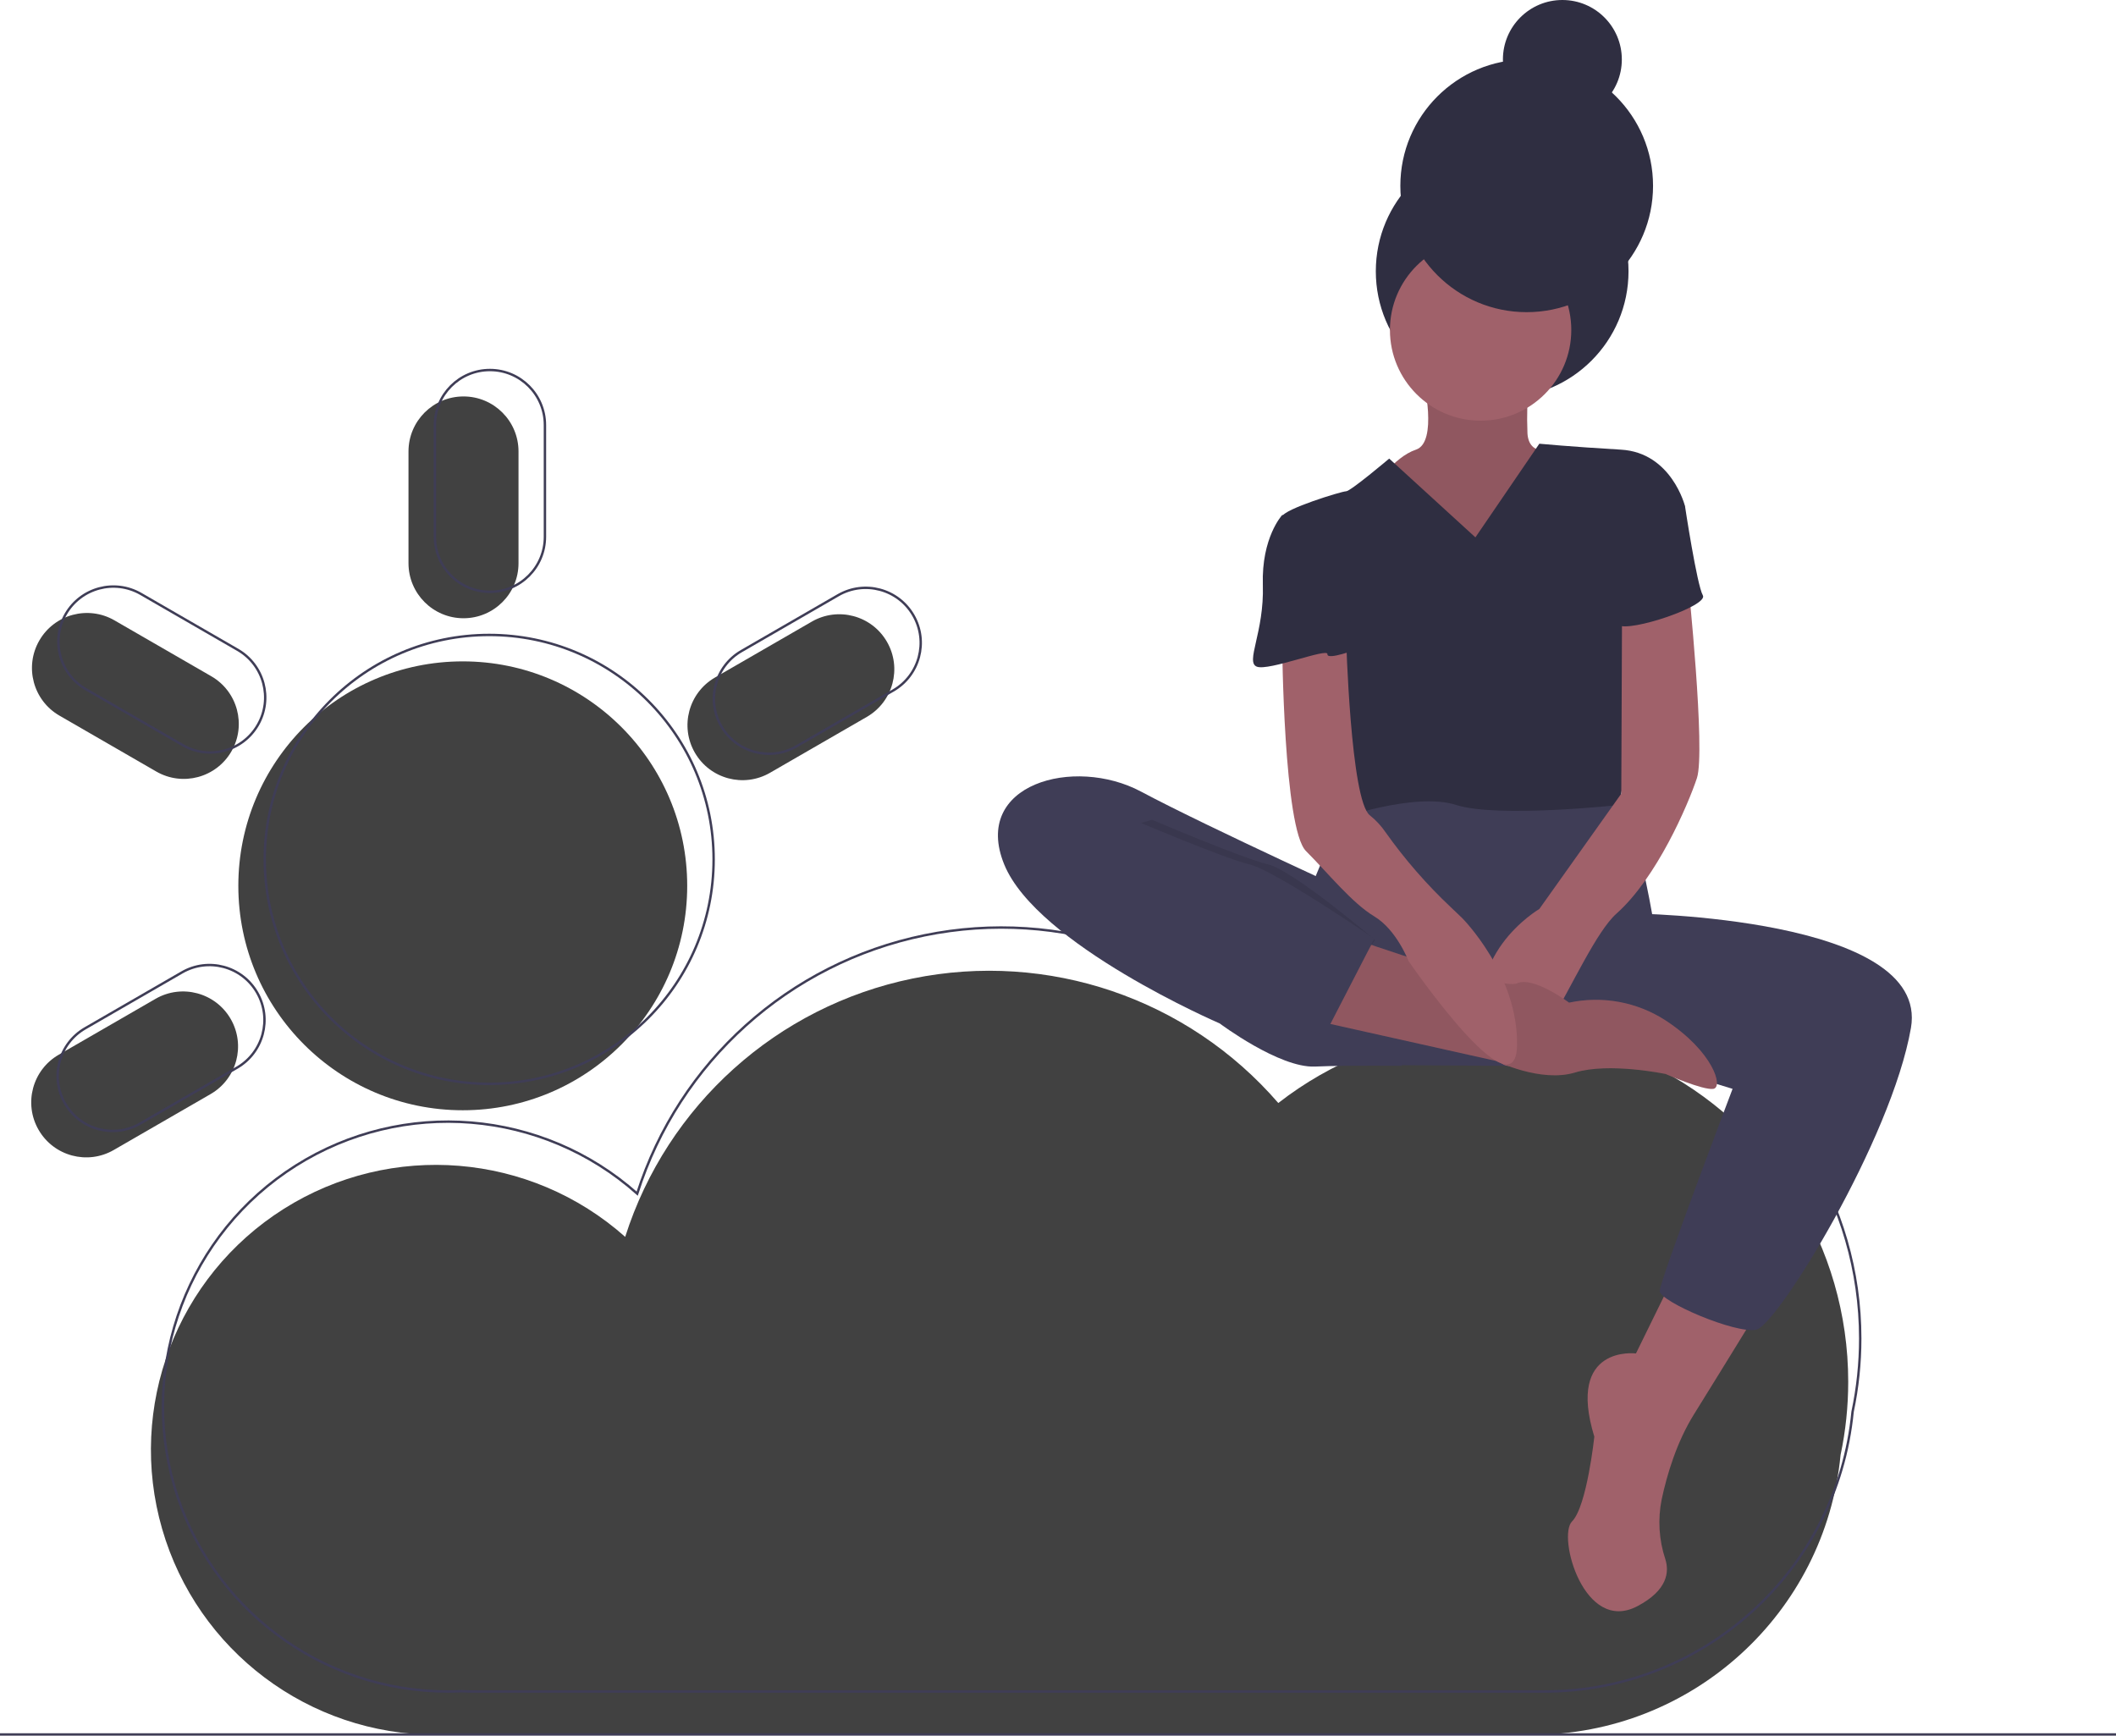
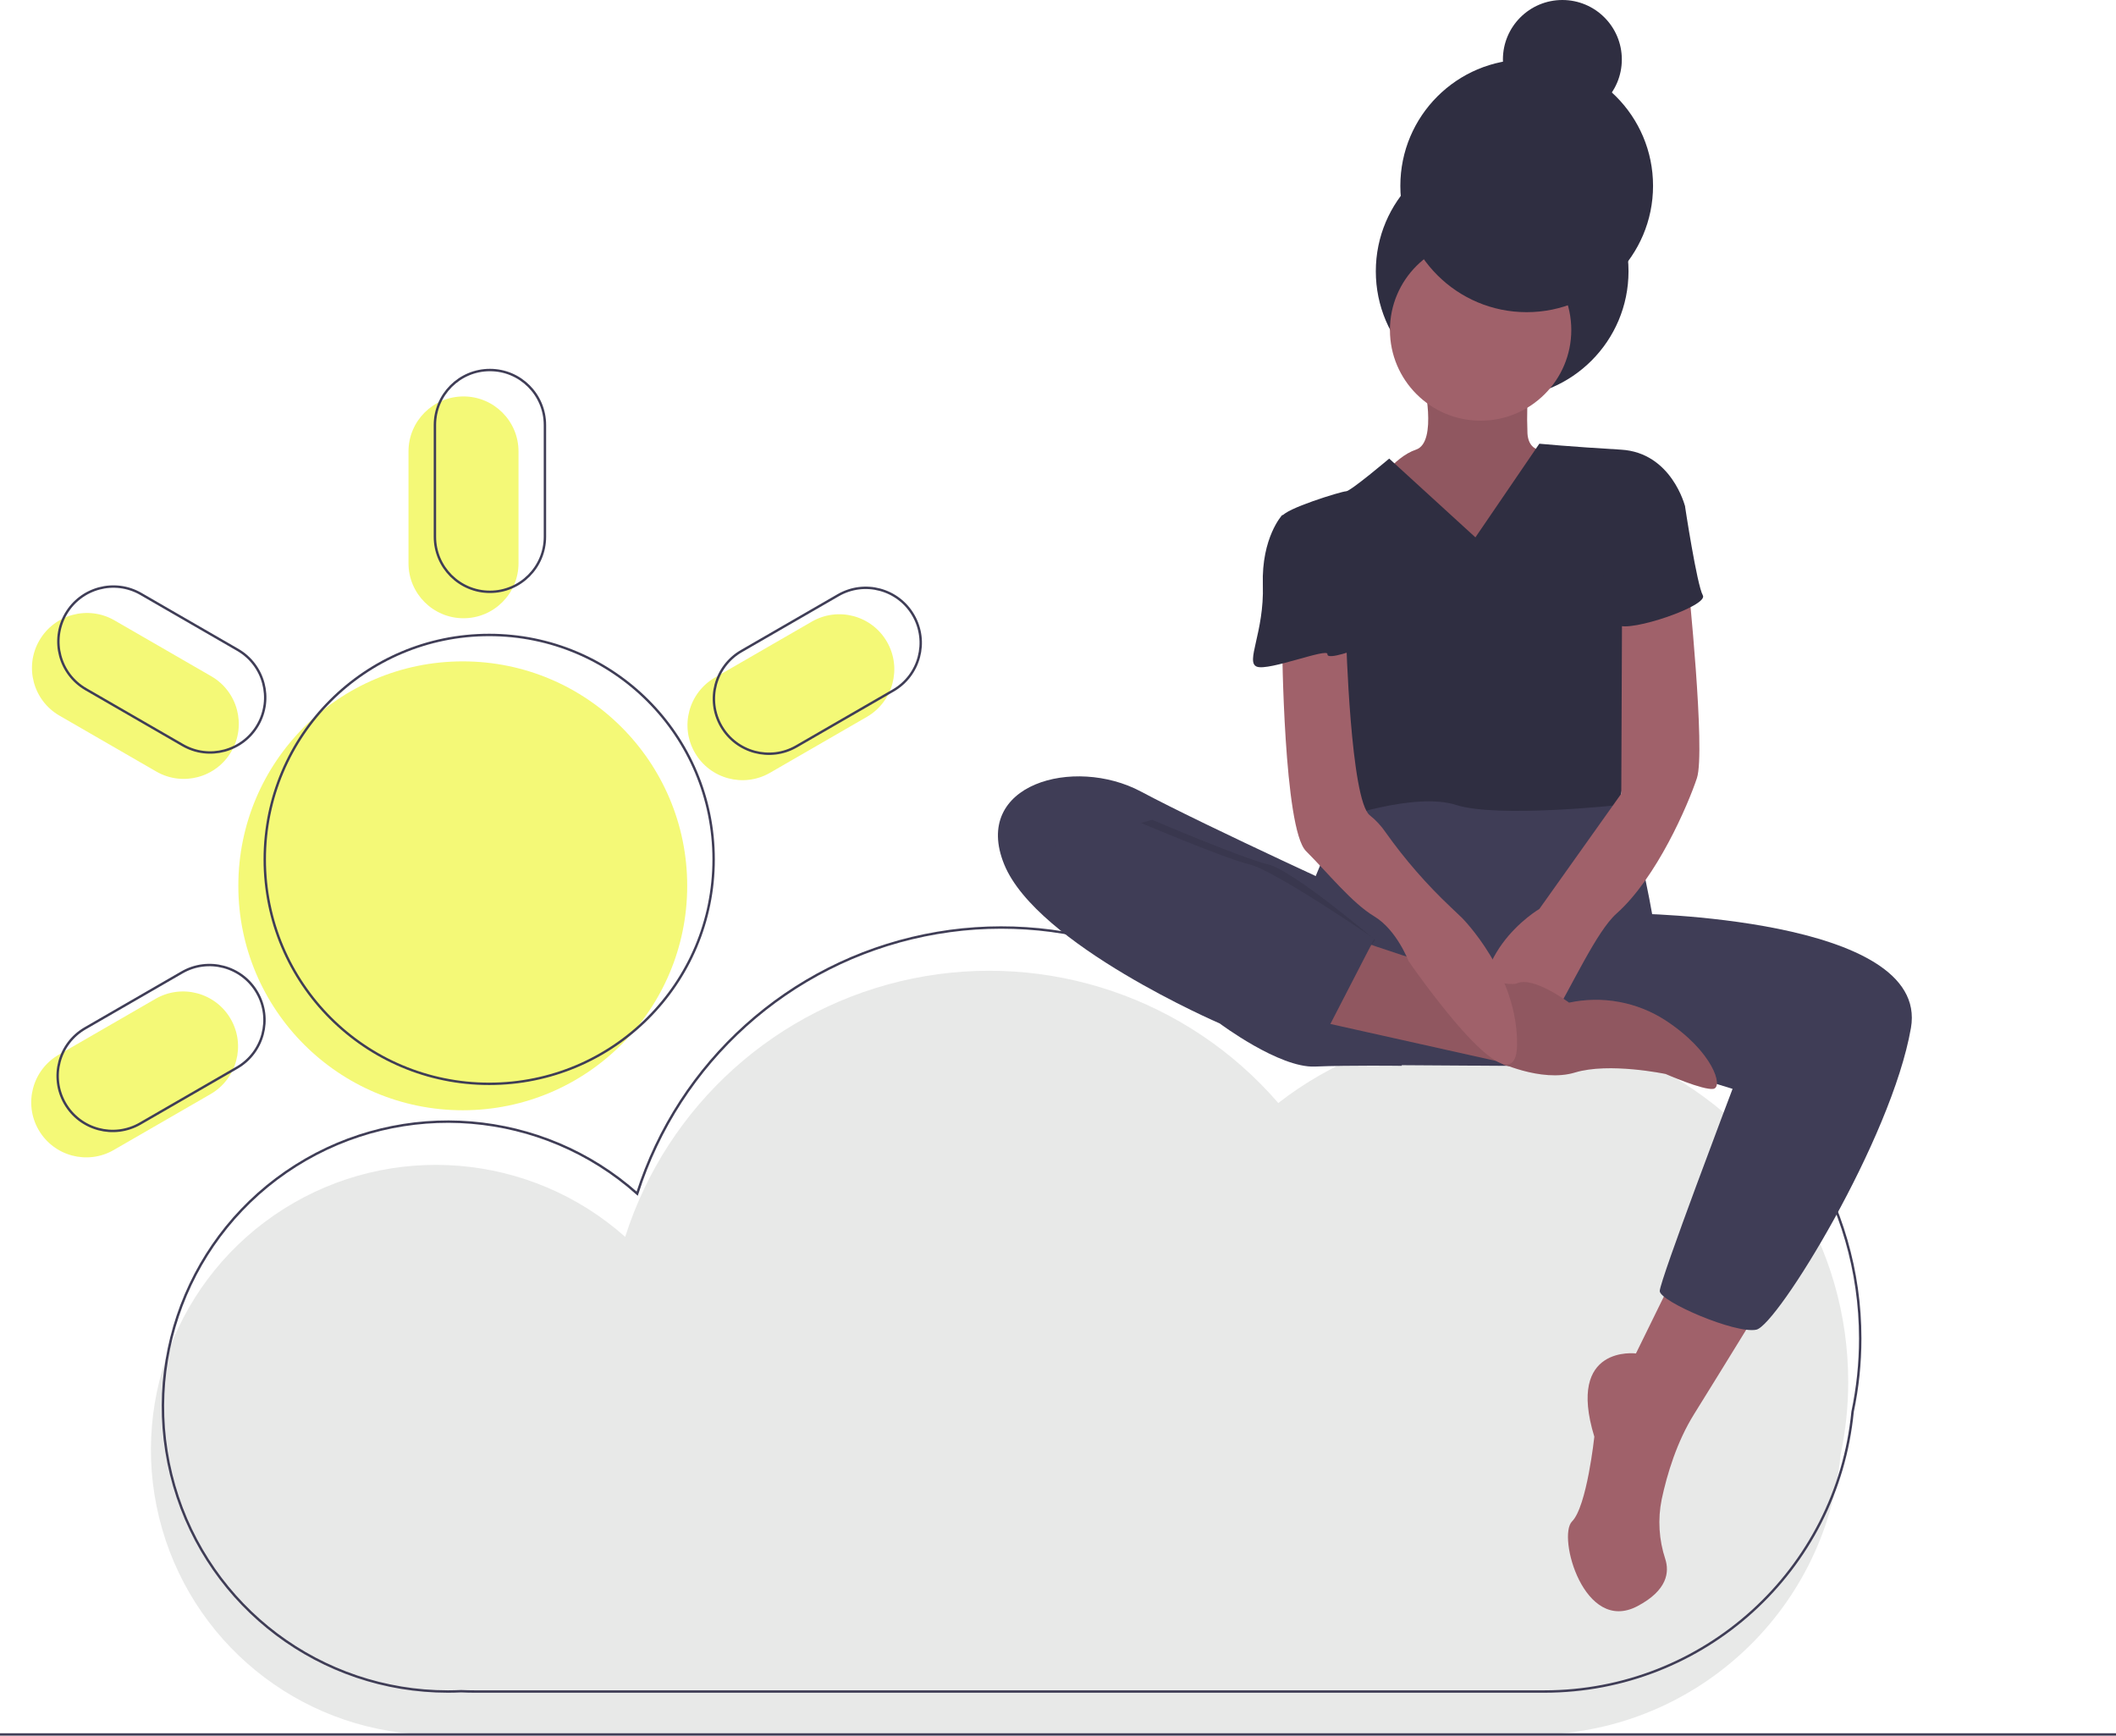
<svg xmlns="http://www.w3.org/2000/svg" id="b50c90a1-13f8-40ae-8a07-2cff909416b3" data-name="Layer 1" width="100%" height="100%" viewBox="0 0 881 722.629">
-   <path d="M929.008,664.122A147.008,147.008,0,0,0,691.72,548.103a159.073,159.073,0,0,0-271.922,55.727,118.634,118.634,0,1,0-78.817,207.299c1.844,0,3.676-.048,5.499-.131,1.883.082,3.774.131,5.676.131h445.319A128.963,128.963,0,0,0,925.827,694.642,147.587,147.587,0,0,0,929.008,664.122Z" transform="translate(-159.5 -88.8715)" fill="#414141" />
+   <path d="M929.008,664.122A147.008,147.008,0,0,0,691.72,548.103a159.073,159.073,0,0,0-271.922,55.727,118.634,118.634,0,1,0-78.817,207.299c1.844,0,3.676-.048,5.499-.131,1.883.082,3.774.131,5.676.131h445.319A128.963,128.963,0,0,0,925.827,694.642,147.587,147.587,0,0,0,929.008,664.122Z" transform="translate(-159.5 -88.8715)" fill="#e8e9e8" />
  <path d="M934.008,646.122A147.008,147.008,0,0,0,696.72,530.103a159.073,159.073,0,0,0-271.922,55.727,118.634,118.634,0,1,0-78.817,207.299c1.844,0,3.676-.048,5.499-.131,1.883.082,3.774.131,5.676.131h445.319A128.963,128.963,0,0,0,930.827,676.642,147.587,147.587,0,0,0,934.008,646.122Z" transform="translate(-159.5 -88.8715)" fill="none" stroke="#3f3d56" stroke-miterlimit="10" />
-   <circle cx="192.675" cy="368.803" r="93.445" fill="#414141" />
-   <rect x="170.077" y="165.056" width="45.806" height="92.346" rx="22.903" fill="#414141" />
-   <rect x="465.887" y="332.979" width="45.806" height="92.346" rx="22.903" transform="translate(413.2502 -322.6007) rotate(60)" fill="#414141" />
-   <rect x="192.656" y="490.024" width="45.806" height="92.346" rx="22.903" transform="translate(-300.5212 902.1032) rotate(-120)" fill="#414141" />
-   <rect x="192.961" y="332.45" width="45.806" height="92.346" rx="22.903" transform="translate(-379.4647 287.384) rotate(-60)" fill="#414141" />
+   <circle cx="192.675" cy="368.803" r="93.445" fill="#f4f977" />
+   <rect x="170.077" y="165.056" width="45.806" height="92.346" rx="22.903" fill="#f4f977" />
+   <rect x="465.887" y="332.979" width="45.806" height="92.346" rx="22.903" transform="translate(413.2502 -322.6007) rotate(60)" fill="#f4f977" />
+   <rect x="192.656" y="490.024" width="45.806" height="92.346" rx="22.903" transform="translate(-300.5212 902.1032) rotate(-120)" fill="#f4f977" />
+   <rect x="192.961" y="332.45" width="45.806" height="92.346" rx="22.903" transform="translate(-379.4647 287.384) rotate(-60)" fill="#f4f977" />
  <circle cx="203.675" cy="357.803" r="93.445" fill="none" stroke="#3f3d56" stroke-miterlimit="10" />
  <rect x="181.077" y="154.056" width="45.806" height="92.346" rx="22.903" fill="none" stroke="#3f3d56" stroke-miterlimit="10" />
  <rect x="476.887" y="321.979" width="45.806" height="92.346" rx="22.903" transform="translate(409.224 -337.627) rotate(60)" fill="none" stroke="#3f3d56" stroke-miterlimit="10" />
  <rect x="203.656" y="479.024" width="45.806" height="92.346" rx="22.903" transform="translate(-274.495 895.1295) rotate(-120)" fill="none" stroke="#3f3d56" stroke-miterlimit="10" />
  <rect x="203.961" y="321.45" width="45.806" height="92.346" rx="22.903" transform="translate(-364.4384 291.4103) rotate(-60)" fill="none" stroke="#3f3d56" stroke-miterlimit="10" />
  <path d="M856.722,619.573l-16.091,32.801s-29.088-3.713-17.329,34.658c0,0-3.094,29.088-9.283,35.277s4.951,47.036,27.231,35.277c12.533-6.614,13.316-14.208,11.602-19.586a48.53,48.53,0,0,1-1.505-24.878c2.236-10.47,6.264-23.86,13.421-35.373,14.235-22.899,27.85-45.179,27.85-45.179Z" transform="translate(-159.5 -88.8715)" fill="#a0616a" />
  <path d="M816.494,417.814s-35.277-8.665-47.036-2.476-46.417,6.808-46.417,6.808-29.088,47.036-22.28,71.173,35.277,38.99,35.277,38.99l95.929.619,15.472-63.127s-7.427-43.323-13.616-45.798S816.494,417.814,816.494,417.814Z" transform="translate(-159.5 -88.8715)" fill="#3f3d56" />
  <circle cx="625.43" cy="112.948" r="52.606" fill="#2f2e41" />
  <path d="M752.129,246.999s6.189,25.994-3.094,29.088-17.329,15.472-17.329,15.472l13.616,22.899,46.417,11.759,14.235-13.616,10.521-29.088L805.972,276.087s-9.902,3.094-10.521-6.808a165.033,165.033,0,0,1,.619-22.28Z" transform="translate(-159.5 -88.8715)" fill="#a0616a" />
  <path d="M752.129,246.999s6.189,25.994-3.094,29.088-17.329,15.472-17.329,15.472l13.616,22.899,46.417,11.759,14.235-13.616,10.521-29.088L805.972,276.087s-9.902,3.094-10.521-6.808a165.033,165.033,0,0,1,.619-22.28Z" transform="translate(-159.5 -88.8715)" opacity="0.1" />
  <circle cx="616.456" cy="137.395" r="37.753" fill="#a0616a" />
  <path d="M773.79,312.602,737.894,279.8S721.803,293.416,719.946,293.416s-25.994,7.427-26.612,10.521,21.042,35.896,21.042,35.896-4.951,24.137,0,34.658,1.238,55.7,1.238,55.7,32.801-11.759,50.13-6.189,68.078,0,68.078,0,7.427-47.655,4.332-53.844-3.713-41.466-3.713-41.466L861.054,299.605s-5.57-22.28-26.612-23.518-34.039-2.476-34.039-2.476Z" transform="translate(-159.5 -88.8715)" fill="#2f2e41" />
  <path d="M731.705,464.85s-69.316-31.564-97.166-46.417-70.554-3.094-56.938,30.326,89.74,66.222,89.74,66.222,24.756,18.567,39.609,17.948,36.205-.309,36.205-.309Z" transform="translate(-159.5 -88.8715)" fill="#3f3d56" />
  <path d="M838.774,469.182s124.398,1.238,116.352,47.655-55.7,123.779-64.365,125.636-40.228-11.759-40.228-16.091S880.859,542.212,880.859,542.212l-74.267-22.899Z" transform="translate(-159.5 -88.8715)" fill="#3f3d56" />
  <path d="M862.292,330.55s7.427,71.173,3.713,82.313S849.295,454.329,832.585,469.182s-40.228,89.74-53.225,53.844,21.042-55.7,21.042-55.7l34.121-48.006.321-78.126Z" transform="translate(-159.5 -88.8715)" fill="#a0616a" />
  <path d="M723.041,479.703s61.271,21.661,68.078,18.567,21.661,8.046,21.661,8.046a53.352,53.352,0,0,1,40.228,7.427C872.813,526.739,877.145,541.593,872.813,542.212s-19.805-6.189-19.805-6.189-23.518-4.951-37.753-.619-32.786-4.801-32.786-4.801l-75.52-16.86Z" transform="translate(-159.5 -88.8715)" fill="#a0616a" />
  <path d="M723.041,479.703s61.271,21.661,68.078,18.567,21.661,8.046,21.661,8.046a53.352,53.352,0,0,1,40.228,7.427C872.813,526.739,877.145,541.593,872.813,542.212s-19.805-6.189-19.805-6.189-23.518-4.951-37.753-.619-32.786-4.801-32.786-4.801l-75.52-16.86Z" transform="translate(-159.5 -88.8715)" opacity="0.1" />
  <path d="M693.334,357.162s.619,76.743,9.902,86.026,19.186,21.661,28.469,27.231,14.235,18.567,14.235,18.567,44.56,64.984,45.179,35.277-22.899-53.225-22.899-53.225l-4.603-4.383a209.084,209.084,0,0,1-27.182-31.201,32.533,32.533,0,0,0-6.587-7.119c-8.046-6.189-9.902-74.267-9.902-74.267Z" transform="translate(-159.5 -88.8715)" fill="#a0616a" />
  <path d="M848.057,292.178,861.054,299.605s4.951,32.801,7.427,37.134-30.326,15.472-35.277,12.378-7.427-33.42-7.427-33.42Z" transform="translate(-159.5 -88.8715)" fill="#2f2e41" />
  <path d="M701.379,303.318h-8.046s-8.665,9.283-8.046,29.088-7.427,32.182-2.476,34.039,29.647-7.971,29.368-5.223,12.717-2.203,12.717-2.203l-8.665-32.801Z" transform="translate(-159.5 -88.8715)" fill="#2f2e41" />
  <path d="M639.181,430.192s37.753,16.091,48.274,18.567S731.981,480.202,731.981,480.202l-23.212,35.247s-23.79-2.945-36.787-5.42-90.359-53.844-77.362-62.508S639.181,430.192,639.181,430.192Z" transform="translate(-159.5 -88.8715)" opacity="0.1" />
  <path d="M631.444,430.192s37.753,16.091,48.274,18.567,51.987,30.945,51.987,30.945l-20.424,39.609s-34.039-6.808-47.036-9.283-90.359-53.844-77.362-62.508S631.444,430.192,631.444,430.192Z" transform="translate(-159.5 -88.8715)" fill="#3f3d56" />
  <circle cx="635.642" cy="77.362" r="52.606" fill="#2f2e41" />
  <circle cx="650.495" cy="24.756" r="24.756" fill="#2f2e41" />
  <line y1="722.129" x2="881" y2="722.129" fill="none" stroke="#3f3d56" stroke-miterlimit="10" />
</svg>
